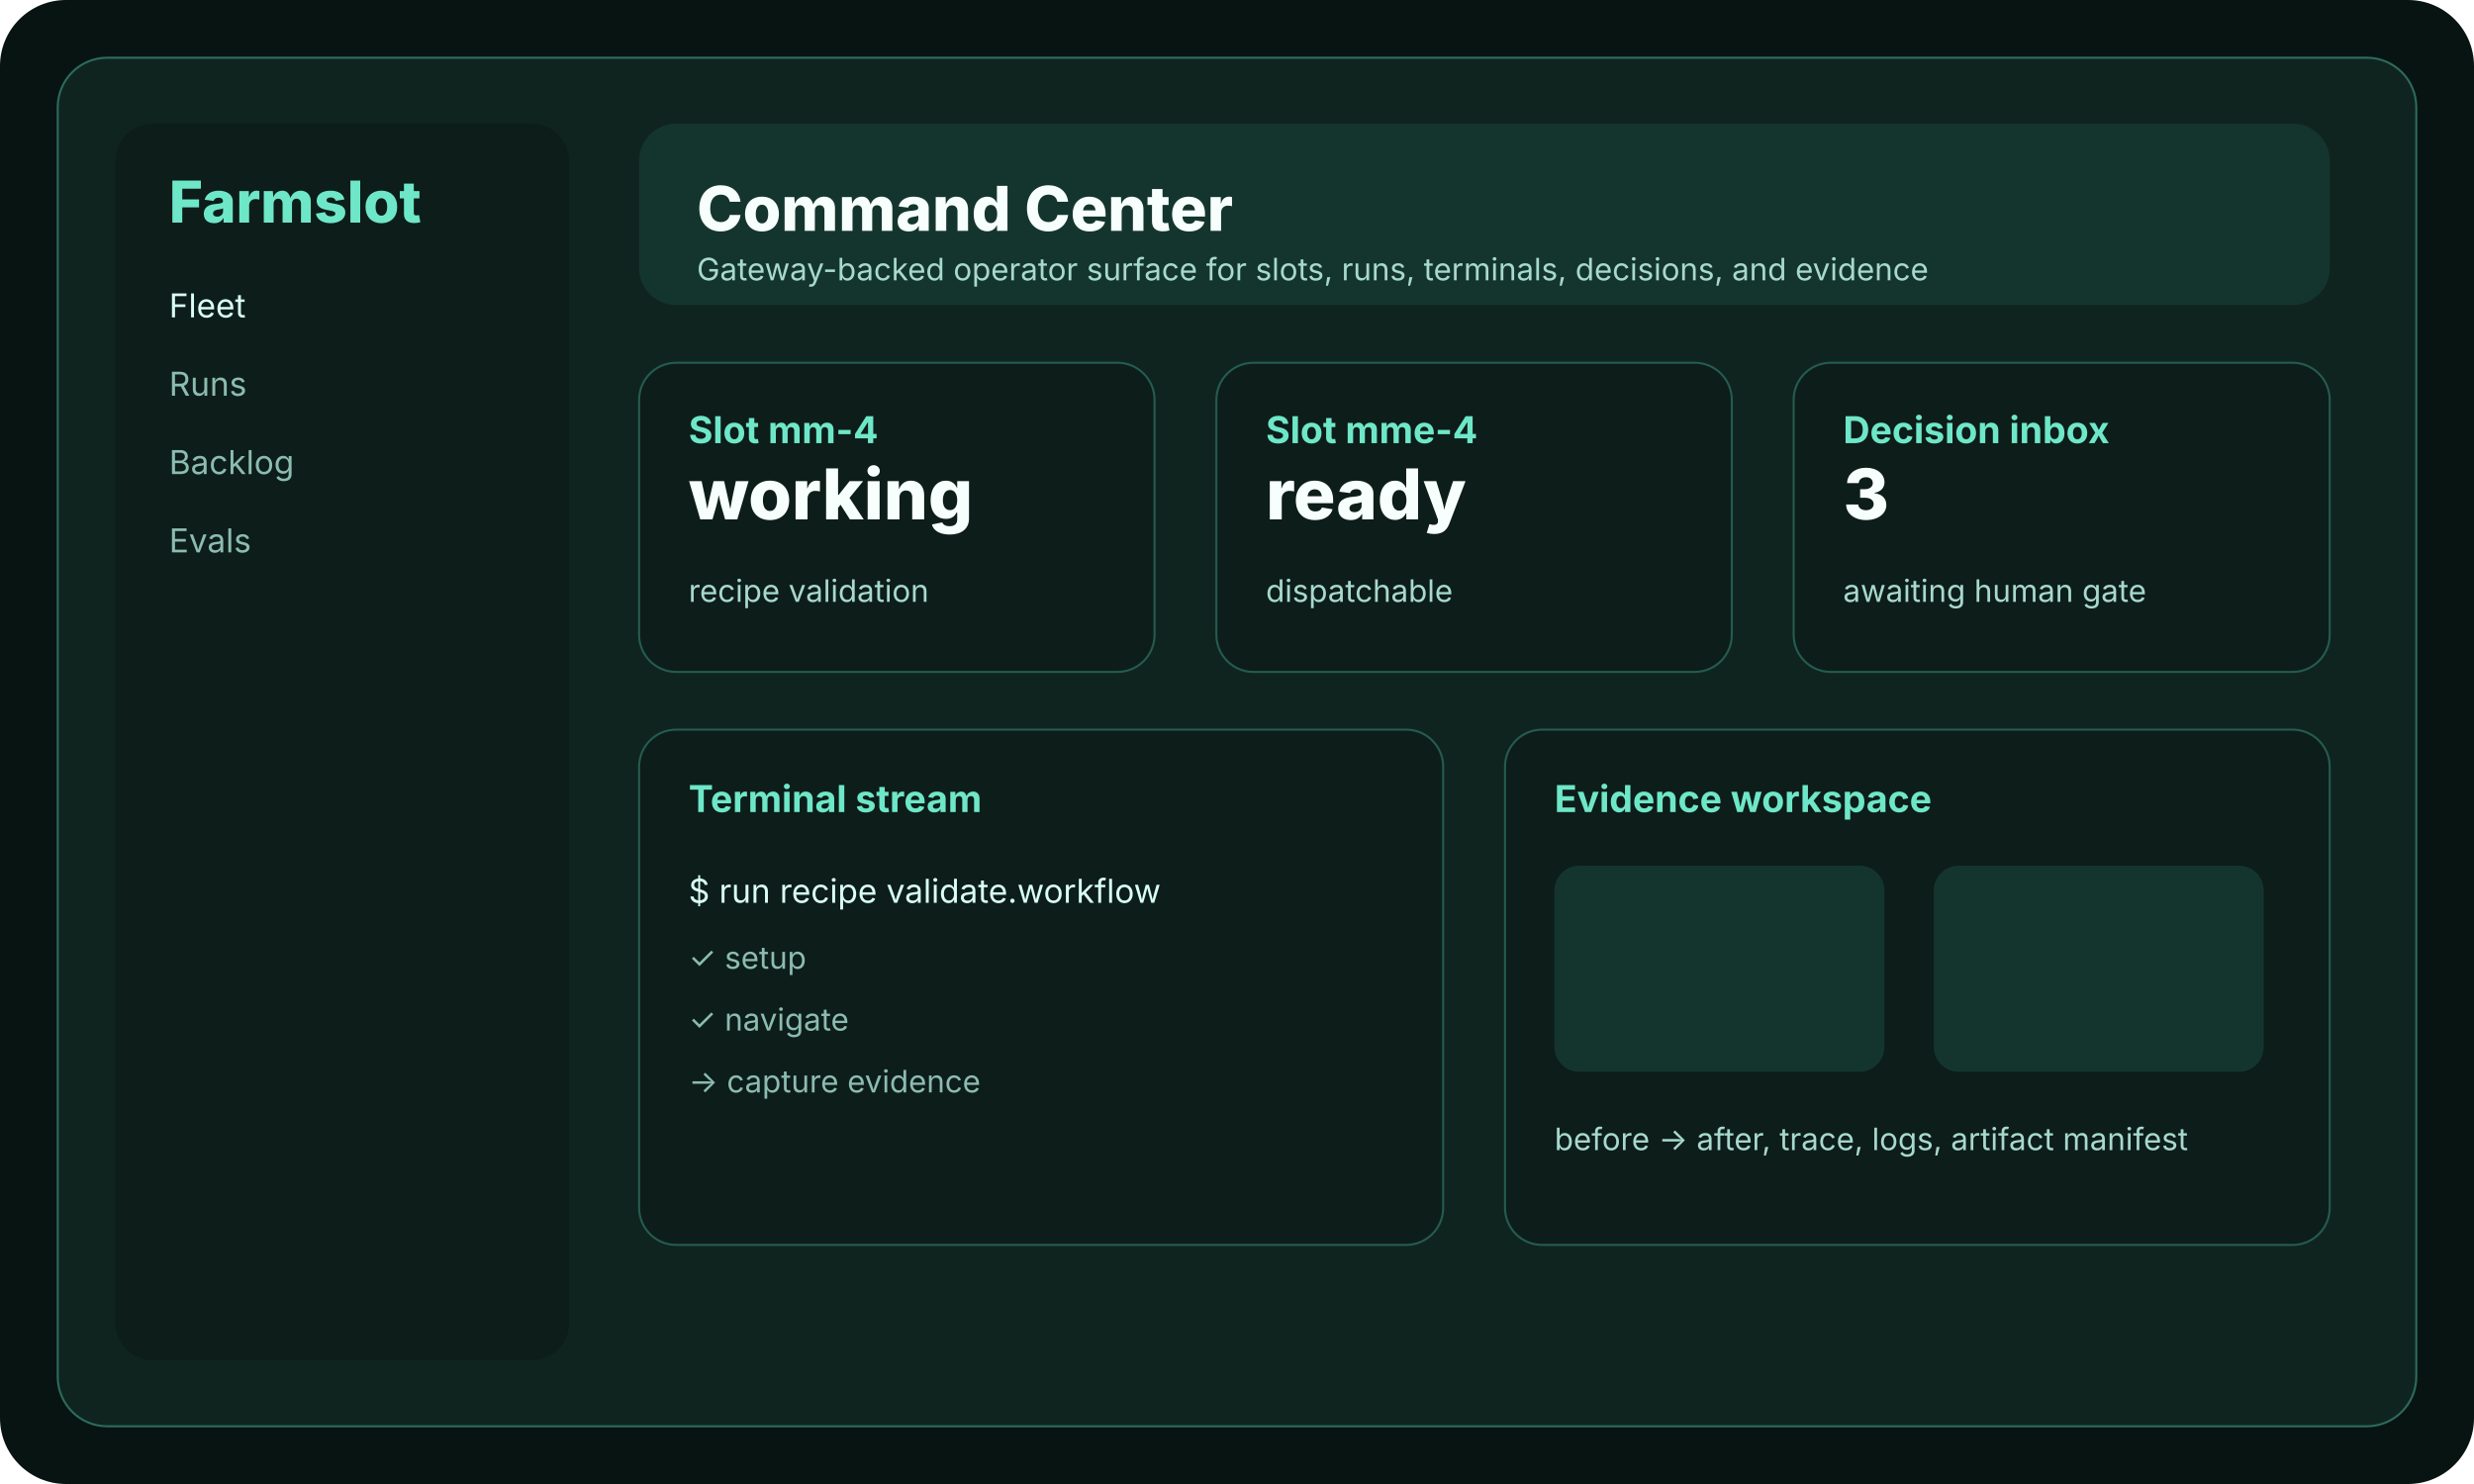
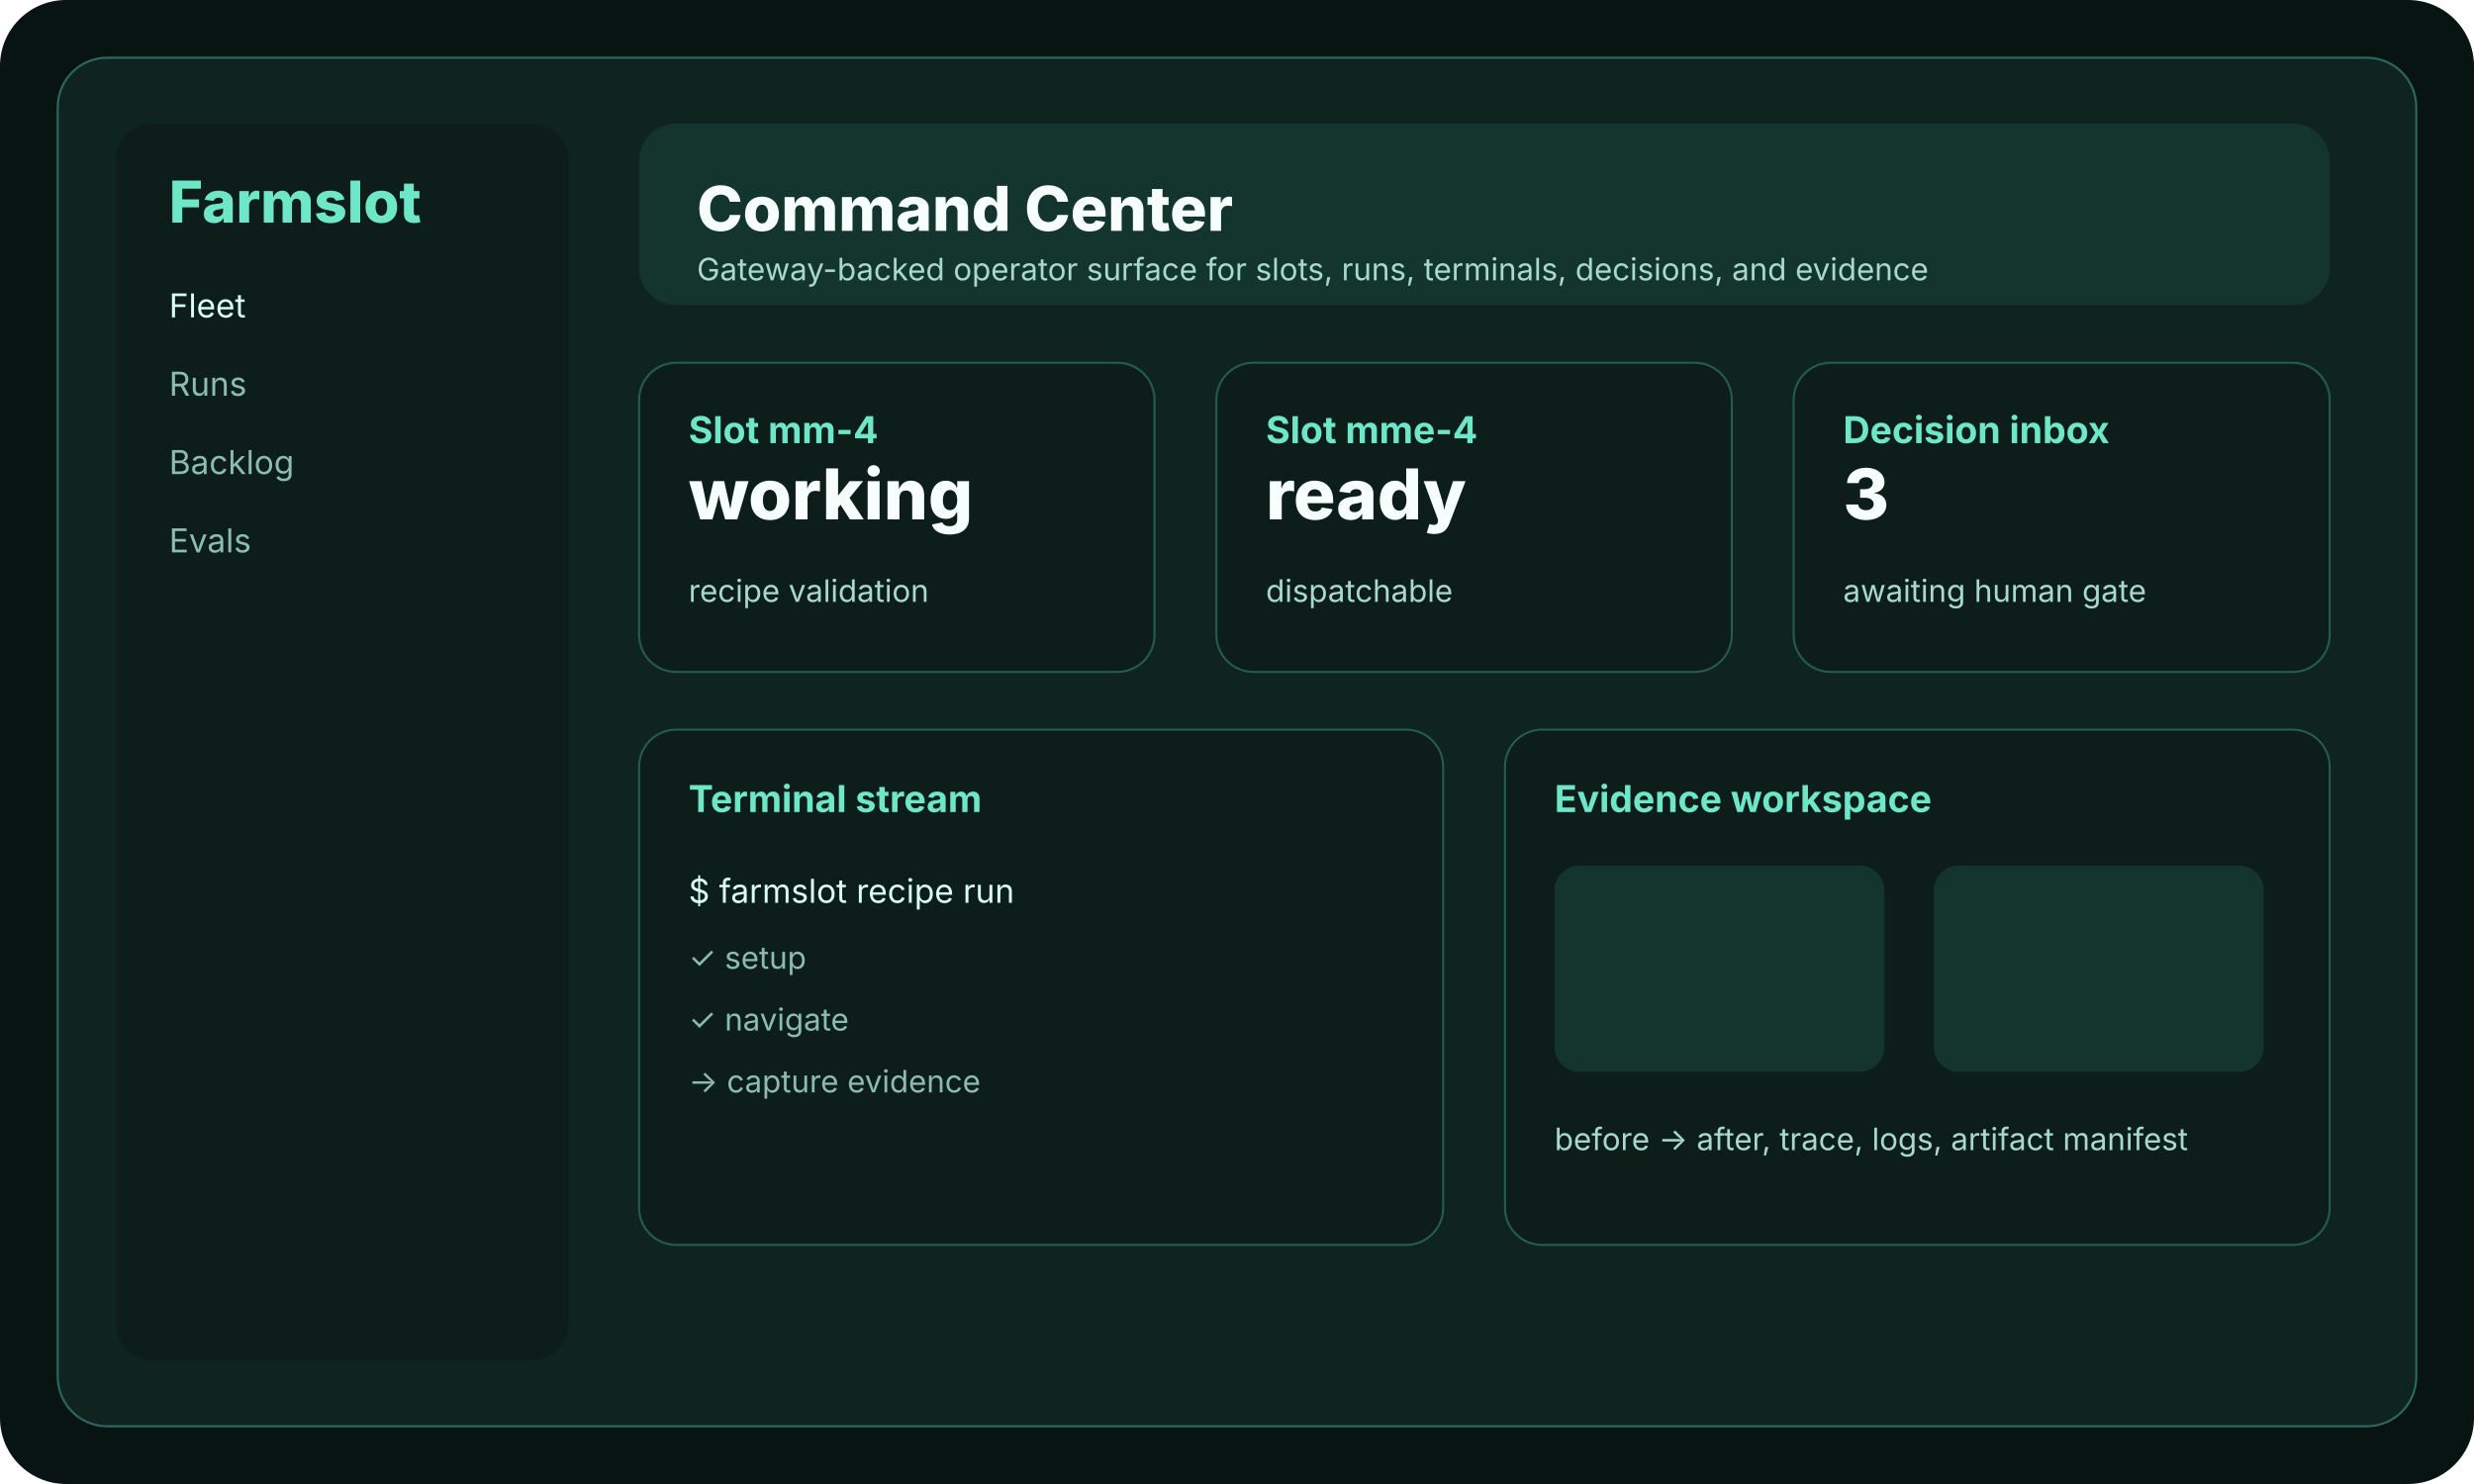
<svg xmlns="http://www.w3.org/2000/svg" width="1200" height="720" viewBox="0 0 1200 720">
  <rect width="1200" height="720" rx="32" fill="#081411" />
  <rect x="28" y="28" width="1144" height="664" rx="24" fill="#10241f" stroke="#2c6b5b" />
  <rect x="56" y="60" width="220" height="600" rx="18" fill="#0d1d19" />
  <text x="82" y="108" fill="#6ee7c8" font-family="Inter, sans-serif" font-size="28" font-weight="800">Farmslot</text>
  <text x="82" y="154" fill="#d9fff6" font-family="Inter, sans-serif" font-size="16">Fleet</text>
  <text x="82" y="192" fill="#8bbcaf" font-family="Inter, sans-serif" font-size="16">Runs</text>
  <text x="82" y="230" fill="#8bbcaf" font-family="Inter, sans-serif" font-size="16">Backlog</text>
  <text x="82" y="268" fill="#8bbcaf" font-family="Inter, sans-serif" font-size="16">Evals</text>
  <rect x="310" y="60" width="820" height="88" rx="18" fill="#14352e" />
  <text x="338" y="112" fill="#f7fffc" font-family="Inter, sans-serif" font-size="30" font-weight="800">Command Center</text>
  <text x="338" y="136" fill="#a7d9cc" font-family="Inter, sans-serif" font-size="15">Gateway-backed operator surface for slots, runs, terminals, decisions, and evidence</text>
  <g font-family="Inter, sans-serif">
    <rect x="310" y="176" width="250" height="150" rx="18" fill="#0d1d19" stroke="#245c4e" />
    <text x="334" y="215" fill="#6ee7c8" font-size="18" font-weight="700">Slot mm-4</text>
    <text x="334" y="252" fill="#f7fffc" font-size="34" font-weight="800">working</text>
    <text x="334" y="292" fill="#a7d9cc" font-size="15">recipe validation</text>
    <rect x="590" y="176" width="250" height="150" rx="18" fill="#0d1d19" stroke="#245c4e" />
    <text x="614" y="215" fill="#6ee7c8" font-size="18" font-weight="700">Slot mme-4</text>
    <text x="614" y="252" fill="#f7fffc" font-size="34" font-weight="800">ready</text>
    <text x="614" y="292" fill="#a7d9cc" font-size="15">dispatchable</text>
    <rect x="870" y="176" width="260" height="150" rx="18" fill="#0d1d19" stroke="#245c4e" />
    <text x="894" y="215" fill="#6ee7c8" font-size="18" font-weight="700">Decision inbox</text>
    <text x="894" y="252" fill="#f7fffc" font-size="34" font-weight="800">3</text>
    <text x="894" y="292" fill="#a7d9cc" font-size="15">awaiting human gate</text>
    <rect x="310" y="354" width="390" height="250" rx="18" fill="#0d1d19" stroke="#245c4e" />
    <text x="334" y="394" fill="#6ee7c8" font-size="18" font-weight="700">Terminal stream</text>
-     <text x="334" y="438" fill="#d9fff6" font-size="16">$ run recipe validate.workflow</text>
+     <text x="334" y="438" fill="#d9fff6" font-size="16">$ farmslot recipe run</text>
    <text x="334" y="470" fill="#8bbcaf" font-size="15">✓ setup</text>
    <text x="334" y="500" fill="#8bbcaf" font-size="15">✓ navigate</text>
    <text x="334" y="530" fill="#8bbcaf" font-size="15">→ capture evidence</text>
    <rect x="730" y="354" width="400" height="250" rx="18" fill="#0d1d19" stroke="#245c4e" />
    <text x="754" y="394" fill="#6ee7c8" font-size="18" font-weight="700">Evidence workspace</text>
    <rect x="754" y="420" width="160" height="100" rx="12" fill="#14352e" />
    <rect x="938" y="420" width="160" height="100" rx="12" fill="#14352e" />
    <text x="754" y="558" fill="#a7d9cc" font-size="15">before → after, trace, logs, artifact manifest</text>
  </g>
</svg>
